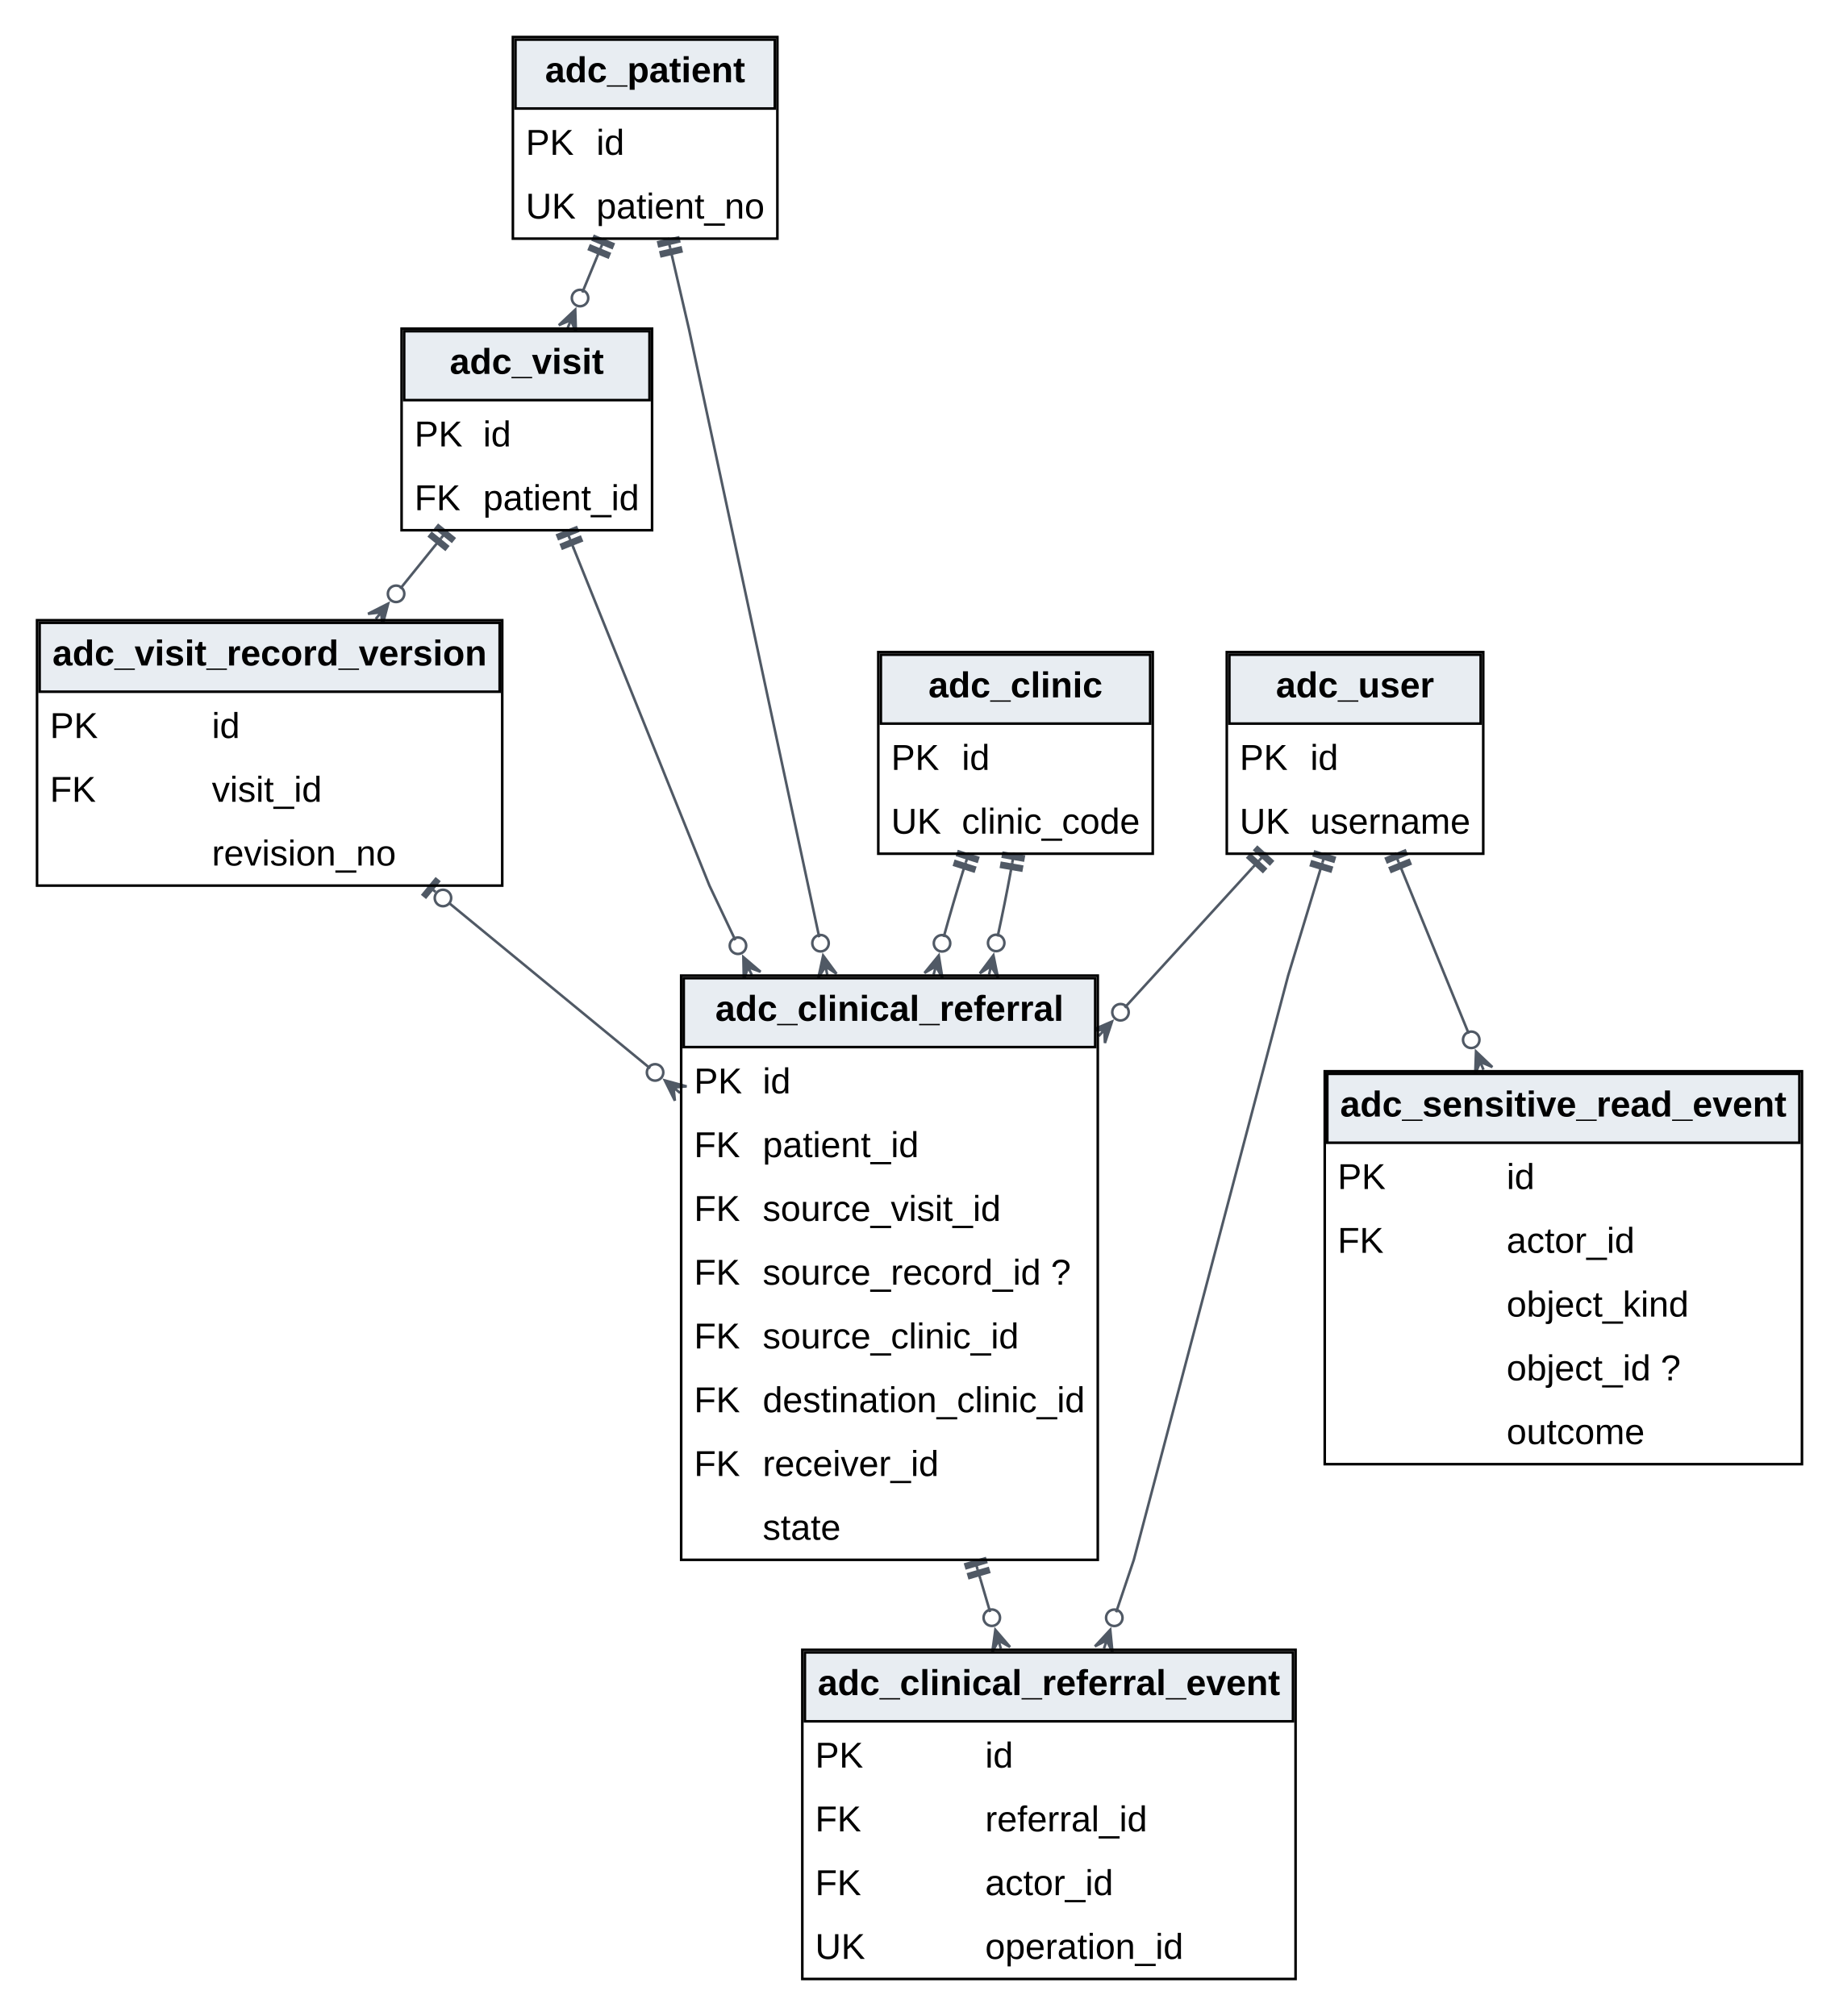
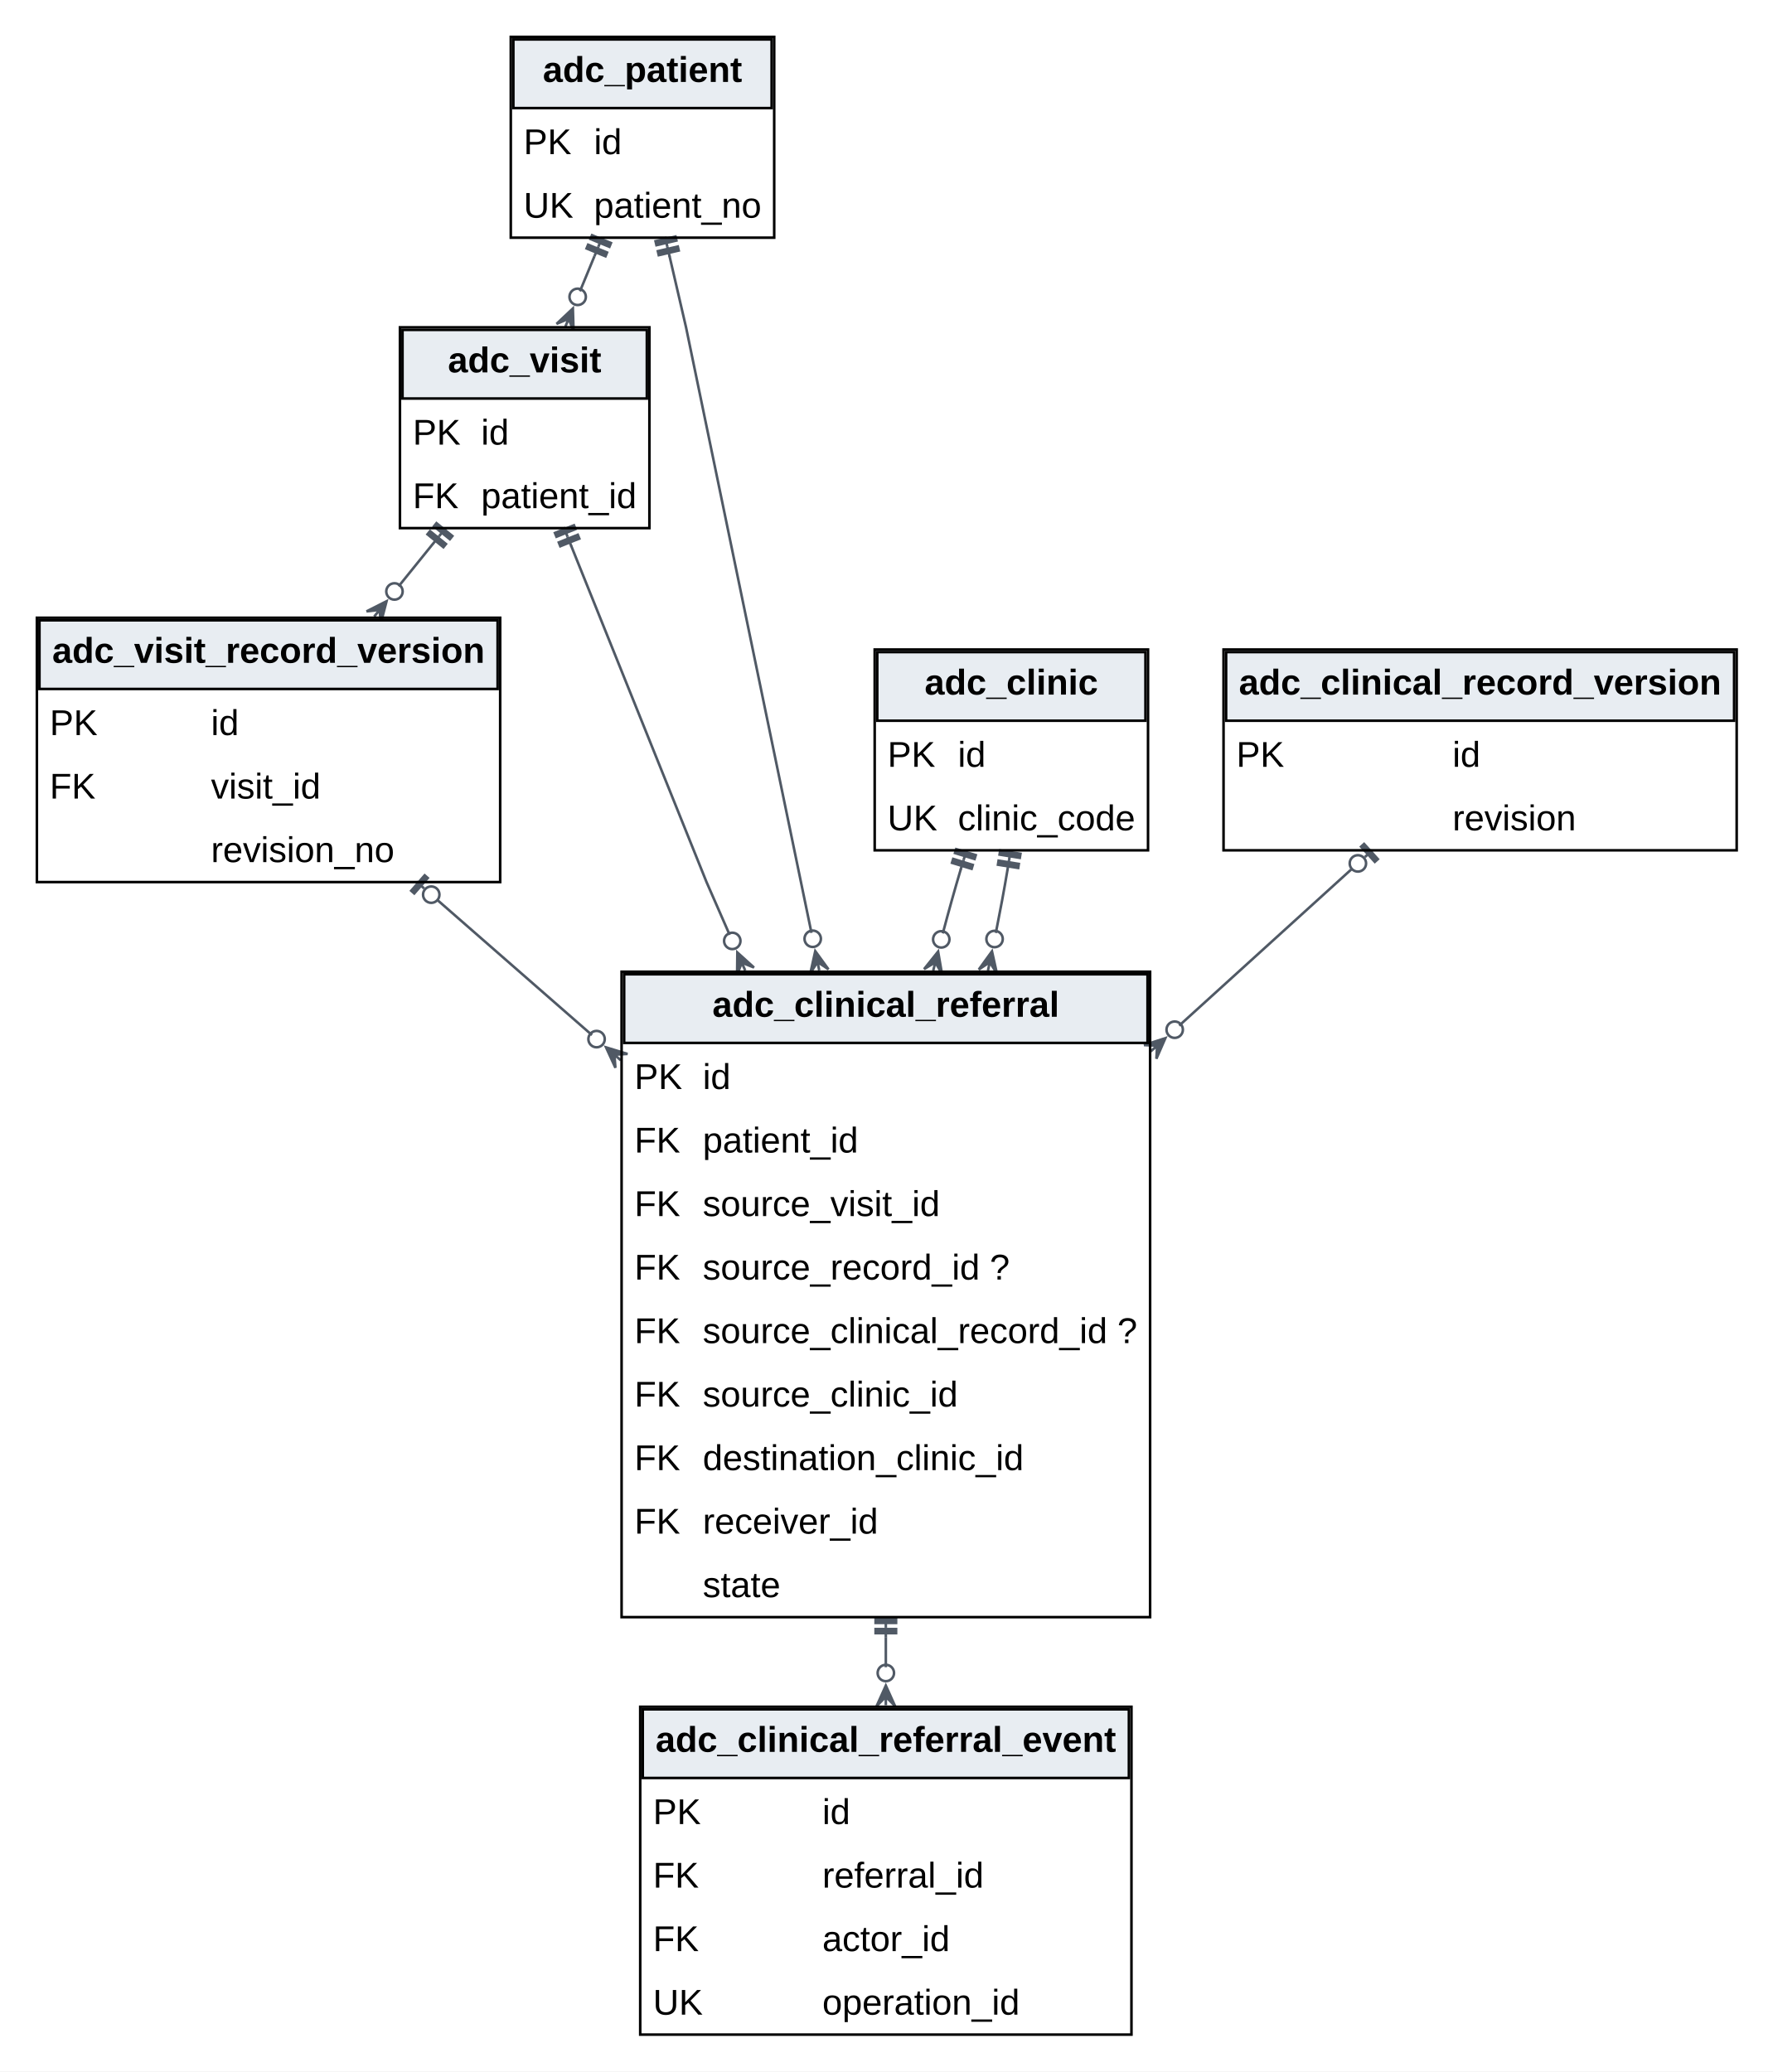
- <svg xmlns="http://www.w3.org/2000/svg" xmlns:xlink="http://www.w3.org/1999/xlink" role="img" aria-labelledby="er_clinical_referral-title er_clinical_referral-desc" width="715pt" height="784pt" viewBox="0.00 0.00 715.00 784.00">
-   <g id="graph0" class="graph" transform="scale(1 1) rotate(0) translate(14.4 769.6)">
-     <polygon fill="white" stroke="none" points="-14.4,14.4 -14.4,-769.6 700.61,-769.6 700.61,14.4 -14.4,14.4" />
+ <svg xmlns="http://www.w3.org/2000/svg" xmlns:xlink="http://www.w3.org/1999/xlink" role="img" aria-labelledby="er_clinical_referral-title er_clinical_referral-desc" width="692pt" height="809pt" viewBox="0.00 0.00 692.00 809.00">
+   <g id="graph0" class="graph" transform="scale(1 1) rotate(0) translate(14.4 794.4)">
+     <polygon fill="white" stroke="none" points="-14.4,14.4 -14.4,-794.4 678,-794.4 678,14.4 -14.4,14.4" />
    <g id="edge1" class="edge">
      <g id="a_edge1">
        <a xlink:title="adc_visit.patient_id references adc_patient.id; 0..*:1">
-           <path fill="none" stroke="#505965" d="M217.68,-669.59C215.81,-665.06 213.9,-660.44 212.01,-655.85" />
-           <polygon fill="#505965" stroke="#505965" points="224.12,-674.71 216.73,-677.76 216.12,-676.28 223.51,-673.23 224.12,-674.71" />
-           <polyline fill="none" stroke="#505965" points="220.73,-676.97 219.21,-673.28" />
-           <polygon fill="#505965" stroke="#505965" points="222.6,-671.01 215.2,-674.06 214.59,-672.59 221.99,-669.53 222.6,-671.01" />
-           <polyline fill="none" stroke="#505965" points="219.21,-673.28 217.68,-669.58" />
-           <polygon fill="#505965" stroke="#505965" points="209.25,-649.16 209.52,-640.39 207.59,-645.15 206.32,-642.07 206.32,-642.07 206.32,-642.07 207.59,-645.15 202.87,-643.14 209.25,-649.16" />
-           <ellipse fill="none" stroke="#505965" cx="211.12" cy="-653.7" rx="3.2" ry="3.2" />
+           <path fill="none" stroke="#505965" d="M217.68,-694.39C215.81,-689.86 213.9,-685.24 212.01,-680.65" />
+           <polygon fill="#505965" stroke="#505965" points="224.12,-699.51 216.73,-702.56 216.12,-701.08 223.51,-698.03 224.12,-699.51" />
+           <polyline fill="none" stroke="#505965" points="220.73,-701.77 219.21,-698.08" />
+           <polygon fill="#505965" stroke="#505965" points="222.6,-695.81 215.2,-698.86 214.59,-697.39 221.99,-694.33 222.6,-695.81" />
+           <polyline fill="none" stroke="#505965" points="219.21,-698.08 217.68,-694.38" />
+           <polygon fill="#505965" stroke="#505965" points="209.25,-673.96 209.52,-665.19 207.59,-669.95 206.32,-666.87 206.32,-666.87 206.32,-666.87 207.59,-669.95 202.87,-667.94 209.25,-673.96" />
+           <ellipse fill="none" stroke="#505965" cx="211.12" cy="-678.5" rx="3.2" ry="3.2" />
        </a>
      </g>
    </g>
    <g id="edge3" class="edge">
      <g id="a_edge3">
        <a xlink:title="adc_clinical_referral.patient_id references adc_patient.id; 0..*:1">
-           <path fill="none" stroke="#505965" d="M246.97,-669.65C250.44,-654.69 253.43,-641.8 253.43,-641.8 253.43,-641.8 281.63,-510.12 304.12,-405.12" />
-           <polygon fill="#505965" stroke="#505965" points="249.31,-677.24 241.52,-675.43 241.88,-673.87 249.67,-675.68 249.31,-677.24" />
-           <polyline fill="none" stroke="#505965" points="245.23,-677.11 246.14,-673.22" />
-           <polygon fill="#505965" stroke="#505965" points="250.22,-673.34 242.42,-671.53 242.78,-669.97 250.58,-671.78 250.22,-673.34" />
-           <polyline fill="none" stroke="#505965" points="246.14,-673.22 247.04,-669.32" />
-           <polygon fill="#505965" stroke="#505965" points="305.65,-397.99 310.85,-390.92 306.56,-393.76 307.25,-390.5 307.25,-390.5 307.25,-390.5 306.56,-393.76 303.8,-389.42 305.65,-397.99" />
-           <ellipse fill="none" stroke="#505965" cx="304.62" cy="-402.8" rx="3.2" ry="3.2" />
-         </a>
-       </g>
-     </g>
-     <g id="edge6" class="edge">
-       <g id="a_edge6">
-         <a xlink:title="adc_clinical_referral.source_clinic_id references adc_clinic.id; 0..*:1">
-           <path fill="none" stroke="#505965" d="M359.96,-430.59C357.49,-422.68 354.98,-414.11 352.52,-405.21" />
-           <polygon fill="#505965" stroke="#505965" points="365.91,-436.07 358.29,-438.51 357.81,-436.99 365.43,-434.55 365.91,-436.07" />
-           <polyline fill="none" stroke="#505965" points="362.35,-438.05 361.13,-434.24" />
-           <polygon fill="#505965" stroke="#505965" points="364.69,-432.26 357.07,-434.7 356.59,-433.18 364.21,-430.74 364.69,-432.26" />
-           <polyline fill="none" stroke="#505965" points="361.13,-434.24 359.91,-430.43" />
-           <polygon fill="#505965" stroke="#505965" points="350.59,-398.02 351.99,-389.36 349.46,-393.83 348.6,-390.61 348.6,-390.61 348.6,-390.61 349.46,-393.83 345.04,-391.23 350.59,-398.02" />
-           <ellipse fill="none" stroke="#505965" cx="351.86" cy="-402.77" rx="3.2" ry="3.2" />
+           <path fill="none" stroke="#505965" d="M246.97,-694.45C250.44,-679.49 253.43,-666.6 253.43,-666.6 253.43,-666.6 280.22,-537.25 302.4,-430.16" />
+           <polygon fill="#505965" stroke="#505965" points="249.31,-702.04 241.52,-700.23 241.88,-698.67 249.67,-700.48 249.31,-702.04" />
+           <polyline fill="none" stroke="#505965" points="245.23,-701.91 246.14,-698.02" />
+           <polygon fill="#505965" stroke="#505965" points="250.22,-698.14 242.42,-696.33 242.78,-694.77 250.58,-696.58 250.22,-698.14" />
+           <polyline fill="none" stroke="#505965" points="246.14,-698.02 247.04,-694.12" />
+           <polygon fill="#505965" stroke="#505965" points="303.88,-423.04 309.03,-415.94 304.76,-418.8 305.43,-415.53 305.43,-415.53 305.43,-415.53 304.76,-418.8 301.98,-414.48 303.88,-423.04" />
+           <ellipse fill="none" stroke="#505965" cx="302.88" cy="-427.86" rx="3.2" ry="3.2" />
        </a>
      </g>
    </g>
    <g id="edge7" class="edge">
      <g id="a_edge7">
-         <a xlink:title="adc_clinical_referral.destination_clinic_id references adc_clinic.id; 0..*:1">
-           <path fill="none" stroke="#505965" d="M378.49,-430.24C377.07,-422.48 375.38,-414.1 373.49,-405.39" />
-           <polygon fill="#505965" stroke="#505965" points="383.66,-436.58 375.78,-437.96 375.5,-436.38 383.38,-435 383.66,-436.58" />
-           <polyline fill="none" stroke="#505965" points="379.86,-438.05 379.17,-434.11" />
-           <polygon fill="#505965" stroke="#505965" points="382.97,-432.64 375.09,-434.02 374.81,-432.44 382.69,-431.06 382.97,-432.64" />
-           <polyline fill="none" stroke="#505965" points="379.17,-434.11 378.48,-430.17" />
-           <polygon fill="#505965" stroke="#505965" points="371.84,-398.1 373.59,-389.5 370.88,-393.87 370.15,-390.62 370.15,-390.62 370.15,-390.62 370.88,-393.87 366.56,-391.09 371.84,-398.1" />
-           <ellipse fill="none" stroke="#505965" cx="372.92" cy="-402.9" rx="3.2" ry="3.2" />
+         <a xlink:title="adc_clinical_referral.source_clinic_id references adc_clinic.id; 0..*:1">
+           <path fill="none" stroke="#505965" d="M360.71,-455.08C358.38,-447.27 356.01,-438.8 353.67,-429.96" />
+           <polygon fill="#505965" stroke="#505965" points="366.55,-460.53 358.9,-462.86 358.43,-461.33 366.08,-459 366.55,-460.53" />
+           <polyline fill="none" stroke="#505965" points="362.96,-462.46 361.79,-458.64" />
+           <polygon fill="#505965" stroke="#505965" points="365.38,-456.7 357.73,-459.04 357.26,-457.51 364.92,-455.17 365.38,-456.7" />
+           <polyline fill="none" stroke="#505965" points="361.79,-458.64 360.62,-454.81" />
+           <polygon fill="#505965" stroke="#505965" points="351.84,-422.87 353.33,-414.22 350.76,-418.67 349.93,-415.45 349.93,-415.45 349.93,-415.45 350.76,-418.67 346.36,-416.02 351.84,-422.87" />
+           <ellipse fill="none" stroke="#505965" cx="353.07" cy="-427.63" rx="3.2" ry="3.2" />
        </a>
      </g>
    </g>
    <g id="edge8" class="edge">
      <g id="a_edge8">
-         <a xlink:title="adc_clinical_referral.receiver_id references adc_user.id; 0..*:1">
-           <path fill="none" stroke="#505965" d="M472.58,-432.16C457.8,-415.98 440.37,-396.89 422.89,-377.74" />
-           <polygon fill="#505965" stroke="#505965" points="480.38,-434.77 474.47,-440.16 473.39,-438.98 479.3,-433.58 480.38,-434.77" />
-           <polyline fill="none" stroke="#505965" points="477.96,-438.05 475.27,-435.1" />
-           <polygon fill="#505965" stroke="#505965" points="477.68,-431.81 471.77,-437.21 470.69,-436.03 476.6,-430.63 477.68,-431.81" />
-           <polyline fill="none" stroke="#505965" points="475.27,-435.1 472.57,-432.15" />
-           <polygon fill="#505965" stroke="#505965" points="417.94,-372.32 415.2,-363.99 415.01,-369.12 412.77,-366.66 412.77,-366.66 412.77,-366.66 415.01,-369.12 409.88,-368.84 417.94,-372.32" />
-           <ellipse fill="none" stroke="#505965" cx="421.25" cy="-375.95" rx="3.2" ry="3.2" />
-         </a>
-       </g>
-     </g>
-     <g id="edge10" class="edge">
-       <g id="a_edge10">
-         <a xlink:title="adc_clinical_referral_event.actor_id references adc_user.id; 0..*:1">
-           <path fill="none" stroke="#505965" d="M498.66,-430.45C492.43,-409.93 486.43,-390.2 486.43,-390.2 486.43,-390.2 426.43,-163 426.43,-163 426.43,-163 423.59,-154.54 419.56,-142.6" />
-           <polygon fill="#505965" stroke="#505965" points="504.55,-436.08 496.89,-438.4 496.43,-436.87 504.08,-434.55 504.55,-436.08" />
-           <polyline fill="none" stroke="#505965" points="500.95,-438.01 499.79,-434.18" />
-           <polygon fill="#505965" stroke="#505965" points="503.39,-432.25 495.73,-434.58 495.27,-433.04 502.92,-430.72 503.39,-432.25" />
-           <polyline fill="none" stroke="#505965" points="499.79,-434.18 498.63,-430.35" />
-           <polygon fill="#505965" stroke="#505965" points="417.27,-135.8 418.13,-127.06 415.89,-131.69 414.83,-128.53 414.83,-128.53 414.83,-128.53 415.89,-131.69 411.31,-129.36 417.27,-135.8" />
-           <ellipse fill="none" stroke="#505965" cx="418.84" cy="-140.46" rx="3.2" ry="3.2" />
-         </a>
-       </g>
-     </g>
-     <g id="edge11" class="edge">
-       <g id="a_edge11">
-         <a xlink:title="adc_sensitive_read_event.actor_id references adc_user.id; 0..*:1">
-           <path fill="none" stroke="#505965" d="M530.83,-430.79C538.5,-412.02 547.7,-389.52 556.65,-367.61" />
-           <polygon fill="#505965" stroke="#505965" points="531.87,-438.83 524.46,-435.8 525.07,-434.32 532.47,-437.35 531.87,-438.83" />
-           <polyline fill="none" stroke="#505965" points="527.86,-438.05 529.37,-434.35" />
-           <polygon fill="#505965" stroke="#505965" points="533.38,-435.12 525.97,-432.1 526.58,-430.62 533.98,-433.64 533.38,-435.12" />
-           <polyline fill="none" stroke="#505965" points="529.37,-434.35 530.89,-430.65" />
-           <polygon fill="#505965" stroke="#505965" points="559.48,-360.68 565.84,-354.64 561.12,-356.67 562.38,-353.59 562.38,-353.59 562.38,-353.59 561.12,-356.67 559.17,-351.91 559.48,-360.68" />
-           <ellipse fill="none" stroke="#505965" cx="557.62" cy="-365.23" rx="3.2" ry="3.2" />
+         <a xlink:title="adc_clinical_referral.destination_clinic_id references adc_clinic.id; 0..*:1">
+           <path fill="none" stroke="#505965" d="M378.92,-454.74C377.64,-447.07 376.1,-438.79 374.37,-430.14" />
+           <polygon fill="#505965" stroke="#505965" points="383.99,-461.04 376.09,-462.31 375.83,-460.73 383.73,-459.46 383.99,-461.04" />
+           <polyline fill="none" stroke="#505965" points="380.16,-462.46 379.53,-458.51" />
+           <polygon fill="#505965" stroke="#505965" points="383.35,-457.09 375.45,-458.36 375.2,-456.78 383.1,-455.51 383.35,-457.09" />
+           <polyline fill="none" stroke="#505965" points="379.53,-458.51 378.89,-454.56" />
+           <polygon fill="#505965" stroke="#505965" points="372.87,-422.96 374.77,-414.39 371.99,-418.71 371.31,-415.45 371.31,-415.45 371.31,-415.45 371.99,-418.71 367.72,-415.86 372.87,-422.96" />
+           <ellipse fill="none" stroke="#505965" cx="373.88" cy="-427.77" rx="3.2" ry="3.2" />
        </a>
      </g>
    </g>
    <g id="edge2" class="edge">
      <g id="a_edge2">
        <a xlink:title="adc_visit_record_version.visit_id references adc_visit.id; 0..*:1">
-           <path fill="none" stroke="#505965" d="M154.7,-557.37C150.31,-551.93 145.77,-546.3 141.21,-540.66" />
-           <polygon fill="#505965" stroke="#505965" points="162.22,-560.31 156,-565.34 155,-564.09 161.22,-559.07 162.22,-560.31" />
-           <polyline fill="none" stroke="#505965" points="159.61,-563.45 157.1,-560.33" />
-           <polygon fill="#505965" stroke="#505965" points="159.71,-557.2 153.49,-562.23 152.48,-560.98 158.7,-555.95 159.71,-557.2" />
-           <polyline fill="none" stroke="#505965" points="157.1,-560.33 154.59,-557.22" />
-           <polygon fill="#505965" stroke="#505965" points="136.51,-534.85 134.29,-526.36 133.79,-531.48 131.7,-528.88 131.7,-528.88 131.7,-528.88 133.79,-531.48 128.69,-530.89 136.51,-534.85" />
-           <ellipse fill="none" stroke="#505965" cx="139.6" cy="-538.67" rx="3.2" ry="3.2" />
+           <path fill="none" stroke="#505965" d="M154.7,-582.17C150.31,-576.73 145.77,-571.1 141.21,-565.46" />
+           <polygon fill="#505965" stroke="#505965" points="162.22,-585.11 156,-590.14 155,-588.89 161.22,-583.87 162.22,-585.11" />
+           <polyline fill="none" stroke="#505965" points="159.61,-588.25 157.1,-585.13" />
+           <polygon fill="#505965" stroke="#505965" points="159.71,-582 153.49,-587.03 152.48,-585.78 158.7,-580.75 159.71,-582" />
+           <polyline fill="none" stroke="#505965" points="157.1,-585.13 154.59,-582.02" />
+           <polygon fill="#505965" stroke="#505965" points="136.51,-559.65 134.29,-551.16 133.79,-556.28 131.7,-553.68 131.7,-553.68 131.7,-553.68 133.79,-556.28 128.69,-555.69 136.51,-559.65" />
+           <ellipse fill="none" stroke="#505965" cx="139.6" cy="-563.47" rx="3.2" ry="3.2" />
        </a>
      </g>
    </g>
    <g id="edge4" class="edge">
      <g id="a_edge4">
        <a xlink:title="adc_clinical_referral.source_visit_id references adc_visit.id; 0..*:1">
-           <path fill="none" stroke="#505965" d="M208.56,-556.57C229.59,-504.31 261.43,-425.2 261.43,-425.2 261.43,-425.2 265.42,-416.79 271.5,-403.97" />
-           <polygon fill="#505965" stroke="#505965" points="209.67,-564.51 202.25,-561.52 202.85,-560.04 210.27,-563.02 209.67,-564.51" />
-           <polyline fill="none" stroke="#505965" points="205.67,-563.76 207.16,-560.05" />
-           <polygon fill="#505965" stroke="#505965" points="211.17,-560.8 203.75,-557.81 204.34,-556.33 211.77,-559.31 211.17,-560.8" />
-           <polyline fill="none" stroke="#505965" points="207.16,-560.05 208.65,-556.34" />
-           <polygon fill="#505965" stroke="#505965" points="274.63,-397.38 281.31,-391.69 276.49,-393.46 277.91,-390.45 277.91,-390.45 277.91,-390.45 276.49,-393.46 274.8,-388.61 274.63,-397.38" />
-           <ellipse fill="none" stroke="#505965" cx="272.52" cy="-401.82" rx="3.2" ry="3.2" />
+           <path fill="none" stroke="#505965" d="M208.56,-581.37C229.59,-529.11 261.43,-450 261.43,-450 261.43,-450 264.97,-441.92 270.45,-429.4" />
+           <polygon fill="#505965" stroke="#505965" points="209.67,-589.31 202.25,-586.32 202.85,-584.84 210.27,-587.82 209.67,-589.31" />
+           <polyline fill="none" stroke="#505965" points="205.67,-588.56 207.16,-584.85" />
+           <polygon fill="#505965" stroke="#505965" points="211.17,-585.6 203.75,-582.61 204.34,-581.13 211.77,-584.11 211.17,-585.6" />
+           <polyline fill="none" stroke="#505965" points="207.16,-584.85 208.65,-581.14" />
+           <polygon fill="#505965" stroke="#505965" points="273.46,-422.52 279.96,-416.64 275.19,-418.55 276.53,-415.5 276.53,-415.5 276.53,-415.5 275.19,-418.55 273.36,-413.75 273.46,-422.52" />
+           <ellipse fill="none" stroke="#505965" cx="271.48" cy="-427.03" rx="3.2" ry="3.2" />
        </a>
      </g>
    </g>
    <g id="edge5" class="edge">
      <g id="a_edge5">
        <a xlink:title="adc_clinical_referral.source_record_id references adc_visit_record_version.id; 0..*:0..1">
-           <path fill="none" stroke="#505965" d="M160.47,-418.2C184.8,-398.19 212.49,-375.42 238.39,-354.12" />
-           <polygon fill="#505965" stroke="#505965" points="155.03,-427.85 149.95,-421.68 151.19,-420.66 156.27,-426.84 155.03,-427.85" />
-           <polyline fill="none" stroke="#505965" points="151.87,-425.27 154.96,-422.73" />
-           <ellipse fill="none" stroke="#505965" cx="157.82" cy="-420.38" rx="3.2" ry="3.2" />
-           <polygon fill="#505965" stroke="#505965" points="244.1,-349.42 252.56,-347.12 247.45,-346.67 250.02,-344.56 250.02,-344.56 250.02,-344.56 247.45,-346.67 247.99,-341.56 244.1,-349.42" />
-           <ellipse fill="none" stroke="#505965" cx="240.3" cy="-352.55" rx="3.2" ry="3.2" />
+           <path fill="none" stroke="#505965" d="M156.52,-442.85C175.18,-426.54 196.06,-408.3 216.71,-390.26" />
+           <polygon fill="#505965" stroke="#505965" points="151.39,-452.64 146.13,-446.62 147.33,-445.56 152.6,-451.59 151.39,-452.64" />
+           <polyline fill="none" stroke="#505965" points="148.16,-450.16 151.17,-447.52" />
+           <ellipse fill="none" stroke="#505965" cx="153.96" cy="-445.09" rx="3.2" ry="3.2" />
+           <polygon fill="#505965" stroke="#505965" points="222.2,-385.46 230.59,-382.9 225.46,-382.6 227.97,-380.41 227.97,-380.41 227.97,-380.41 225.46,-382.6 225.86,-377.48 222.2,-385.46" />
+           <ellipse fill="none" stroke="#505965" cx="218.5" cy="-388.69" rx="3.2" ry="3.2" />
+         </a>
+       </g>
+     </g>
+     <g id="edge6" class="edge">
+       <g id="a_edge6">
+         <a xlink:title="adc_clinical_referral.source_clinical_record_id references adc_clinical_record_version.id; 0..*:0..1">
+           <path fill="none" stroke="#505965" d="M513.15,-454.95C493.28,-436.92 469.58,-415.4 445.96,-393.96" />
+           <polygon fill="#505965" stroke="#505965" points="523.52,-458.96 518.14,-464.89 516.96,-463.81 522.33,-457.89 523.52,-458.96" />
+           <polyline fill="none" stroke="#505965" points="521.42,-462.46 518.46,-459.77" />
+           <ellipse fill="none" stroke="#505965" cx="515.72" cy="-457.29" rx="3.2" ry="3.2" />
+           <polygon fill="#505965" stroke="#505965" points="440.56,-389.06 437.05,-381.02 437.35,-386.14 434.88,-383.91 434.88,-383.91 434.88,-383.91 437.35,-386.14 432.21,-386.35 440.56,-389.06" />
+           <ellipse fill="none" stroke="#505965" cx="444.2" cy="-392.36" rx="3.2" ry="3.2" />
        </a>
      </g>
    </g>
    <g id="edge9" class="edge">
      <g id="a_edge9">
        <a xlink:title="adc_clinical_referral_event.referral_id references adc_clinical_referral.id; 0..*:1">
-           <path fill="none" stroke="#505965" d="M366.78,-155.54C368.05,-151.23 369.31,-146.94 370.55,-142.72" />
-           <polygon fill="#505965" stroke="#505965" points="368.58,-163.57 360.91,-161.31 361.36,-159.78 369.04,-162.04 368.58,-163.57" />
-           <polyline fill="none" stroke="#505965" points="364.52,-163.21 365.65,-159.37" />
-           <polygon fill="#505965" stroke="#505965" points="369.71,-159.73 362.04,-157.48 362.49,-155.94 370.17,-158.2 369.71,-159.73" />
-           <polyline fill="none" stroke="#505965" points="365.65,-159.37 366.78,-155.54" />
-           <polygon fill="#505965" stroke="#505965" points="372.6,-135.77 378.31,-129.12 373.82,-131.62 374.76,-128.42 374.76,-128.42 374.76,-128.42 373.82,-131.62 371.4,-127.08 372.6,-135.77" />
-           <ellipse fill="none" stroke="#505965" cx="371.21" cy="-140.49" rx="3.2" ry="3.2" />
+           <path fill="none" stroke="#505965" d="M331.43,-155.2C331.43,-151.24 331.43,-147.32 331.43,-143.45" />
+           <polygon fill="#505965" stroke="#505965" points="335.43,-162.34 327.43,-162.34 327.43,-160.74 335.43,-160.74 335.43,-162.34" />
+           <polyline fill="none" stroke="#505965" points="331.43,-163.14 331.43,-159.14" />
+           <polygon fill="#505965" stroke="#505965" points="335.43,-158.34 327.43,-158.34 327.43,-156.74 335.43,-156.74 335.43,-158.34" />
+           <polyline fill="none" stroke="#505965" points="331.43,-159.14 331.43,-155.14" />
+           <polygon fill="#505965" stroke="#505965" points="331.43,-136.27 335.03,-128.27 331.43,-131.94 331.43,-128.61 331.43,-128.61 331.43,-128.61 331.43,-131.94 327.83,-128.27 331.43,-136.27" />
+           <ellipse fill="none" stroke="#505965" cx="331.43" cy="-141.19" rx="3.2" ry="3.2" />
        </a>
      </g>
    </g>
    <g id="node1" class="node">
-       <polygon fill="#e8edf2" stroke="none" points="186.01,-727.4 186.01,-754.2 286.85,-754.2 286.85,-727.4 186.01,-727.4" />
-       <polygon fill="none" stroke="black" points="186.01,-727.4 186.01,-754.2 286.85,-754.2 286.85,-727.4 186.01,-727.4" />
-       <text xml:space="preserve" text-anchor="start" x="197.53" y="-737.6" font-family="Arial" font-weight="bold" font-size="14.00">adc_patient</text>
-       <text xml:space="preserve" text-anchor="start" x="190.01" y="-709.4" font-family="Arial" font-size="14.00">PK</text>
-       <text xml:space="preserve" text-anchor="start" x="217.46" y="-709.4" font-family="Arial" font-size="14.00">id</text>
-       <text xml:space="preserve" text-anchor="start" x="190.01" y="-684.6" font-family="Arial" font-size="14.00">UK</text>
-       <text xml:space="preserve" text-anchor="start" x="217.46" y="-684.6" font-family="Arial" font-size="14.00">patient_no</text>
-       <polygon fill="none" stroke="black" points="185.01,-676.8 185.01,-755.2 287.85,-755.2 287.85,-676.8 185.01,-676.8" />
+       <polygon fill="#e8edf2" stroke="none" points="186.01,-752.2 186.01,-779 286.85,-779 286.85,-752.2 186.01,-752.2" />
+       <polygon fill="none" stroke="black" points="186.01,-752.2 186.01,-779 286.85,-779 286.85,-752.2 186.01,-752.2" />
+       <text xml:space="preserve" text-anchor="start" x="197.53" y="-762.4" font-family="Arial" font-weight="bold" font-size="14.00">adc_patient</text>
+       <text xml:space="preserve" text-anchor="start" x="190.01" y="-734.2" font-family="Arial" font-size="14.00">PK</text>
+       <text xml:space="preserve" text-anchor="start" x="217.46" y="-734.2" font-family="Arial" font-size="14.00">id</text>
+       <text xml:space="preserve" text-anchor="start" x="190.01" y="-709.4" font-family="Arial" font-size="14.00">UK</text>
+       <text xml:space="preserve" text-anchor="start" x="217.46" y="-709.4" font-family="Arial" font-size="14.00">patient_no</text>
+       <polygon fill="none" stroke="black" points="185.01,-701.6 185.01,-780 287.85,-780 287.85,-701.6 185.01,-701.6" />
    </g>
    <g id="node2" class="node">
-       <polygon fill="#e8edf2" stroke="none" points="328.08,-488.2 328.08,-515 432.79,-515 432.79,-488.2 328.08,-488.2" />
-       <polygon fill="none" stroke="black" points="328.08,-488.2 328.08,-515 432.79,-515 432.79,-488.2 328.08,-488.2" />
-       <text xml:space="preserve" text-anchor="start" x="346.58" y="-498.4" font-family="Arial" font-weight="bold" font-size="14.00">adc_clinic</text>
-       <text xml:space="preserve" text-anchor="start" x="332.08" y="-470.2" font-family="Arial" font-size="14.00">PK</text>
-       <text xml:space="preserve" text-anchor="start" x="359.53" y="-470.2" font-family="Arial" font-size="14.00">id</text>
-       <text xml:space="preserve" text-anchor="start" x="332.08" y="-445.4" font-family="Arial" font-size="14.00">UK</text>
-       <text xml:space="preserve" text-anchor="start" x="359.53" y="-445.4" font-family="Arial" font-size="14.00">clinic_code</text>
-       <polygon fill="none" stroke="black" points="327.08,-437.6 327.08,-516 433.79,-516 433.79,-437.6 327.08,-437.6" />
+       <polygon fill="#e8edf2" stroke="none" points="328.08,-513 328.08,-539.8 432.79,-539.8 432.79,-513 328.08,-513" />
+       <polygon fill="none" stroke="black" points="328.08,-513 328.08,-539.8 432.79,-539.8 432.79,-513 328.08,-513" />
+       <text xml:space="preserve" text-anchor="start" x="346.58" y="-523.2" font-family="Arial" font-weight="bold" font-size="14.00">adc_clinic</text>
+       <text xml:space="preserve" text-anchor="start" x="332.08" y="-495" font-family="Arial" font-size="14.00">PK</text>
+       <text xml:space="preserve" text-anchor="start" x="359.53" y="-495" font-family="Arial" font-size="14.00">id</text>
+       <text xml:space="preserve" text-anchor="start" x="332.08" y="-470.2" font-family="Arial" font-size="14.00">UK</text>
+       <text xml:space="preserve" text-anchor="start" x="359.53" y="-470.2" font-family="Arial" font-size="14.00">clinic_code</text>
+       <polygon fill="none" stroke="black" points="327.08,-462.4 327.08,-540.8 433.79,-540.8 433.79,-462.4 327.08,-462.4" />
    </g>
    <g id="node3" class="node">
-       <polygon fill="#e8edf2" stroke="none" points="463.58,-488.2 463.58,-515 561.29,-515 561.29,-488.2 463.58,-488.2" />
-       <polygon fill="none" stroke="black" points="463.58,-488.2 463.58,-515 561.29,-515 561.29,-488.2 463.58,-488.2" />
-       <text xml:space="preserve" text-anchor="start" x="481.69" y="-498.4" font-family="Arial" font-weight="bold" font-size="14.00">adc_user</text>
-       <text xml:space="preserve" text-anchor="start" x="467.58" y="-470.2" font-family="Arial" font-size="14.00">PK</text>
-       <text xml:space="preserve" text-anchor="start" x="495.03" y="-470.2" font-family="Arial" font-size="14.00">id</text>
-       <text xml:space="preserve" text-anchor="start" x="467.58" y="-445.4" font-family="Arial" font-size="14.00">UK</text>
-       <text xml:space="preserve" text-anchor="start" x="495.03" y="-445.4" font-family="Arial" font-size="14.00">username</text>
-       <polygon fill="none" stroke="black" points="462.58,-437.6 462.58,-516 562.29,-516 562.29,-437.6 462.58,-437.6" />
+       <polygon fill="#e8edf2" stroke="none" points="142.74,-638.8 142.74,-665.6 238.13,-665.6 238.13,-638.8 142.74,-638.8" />
+       <polygon fill="none" stroke="black" points="142.74,-638.8 142.74,-665.6 238.13,-665.6 238.13,-638.8 142.74,-638.8" />
+       <text xml:space="preserve" text-anchor="start" x="160.47" y="-649" font-family="Arial" font-weight="bold" font-size="14.00">adc_visit</text>
+       <text xml:space="preserve" text-anchor="start" x="146.74" y="-620.8" font-family="Arial" font-size="14.00">PK</text>
+       <text xml:space="preserve" text-anchor="start" x="173.41" y="-620.8" font-family="Arial" font-size="14.00">id</text>
+       <text xml:space="preserve" text-anchor="start" x="146.74" y="-596" font-family="Arial" font-size="14.00">FK</text>
+       <text xml:space="preserve" text-anchor="start" x="173.41" y="-596" font-family="Arial" font-size="14.00">patient_id</text>
+       <polygon fill="none" stroke="black" points="141.74,-588.2 141.74,-666.6 239.13,-666.6 239.13,-588.2 141.74,-588.2" />
    </g>
    <g id="node4" class="node">
-       <polygon fill="#e8edf2" stroke="none" points="142.74,-614 142.74,-640.8 238.13,-640.8 238.13,-614 142.74,-614" />
-       <polygon fill="none" stroke="black" points="142.74,-614 142.74,-640.8 238.13,-640.8 238.13,-614 142.74,-614" />
-       <text xml:space="preserve" text-anchor="start" x="160.47" y="-624.2" font-family="Arial" font-weight="bold" font-size="14.00">adc_visit</text>
-       <text xml:space="preserve" text-anchor="start" x="146.74" y="-596" font-family="Arial" font-size="14.00">PK</text>
-       <text xml:space="preserve" text-anchor="start" x="173.41" y="-596" font-family="Arial" font-size="14.00">id</text>
-       <text xml:space="preserve" text-anchor="start" x="146.74" y="-571.2" font-family="Arial" font-size="14.00">FK</text>
-       <text xml:space="preserve" text-anchor="start" x="173.41" y="-571.2" font-family="Arial" font-size="14.00">patient_id</text>
-       <polygon fill="none" stroke="black" points="141.74,-563.4 141.74,-641.8 239.13,-641.8 239.13,-563.4 141.74,-563.4" />
+       <polygon fill="#e8edf2" stroke="none" points="1,-525.4 1,-552.2 179.87,-552.2 179.87,-525.4 1,-525.4" />
+       <polygon fill="none" stroke="black" points="1,-525.4 1,-552.2 179.87,-552.2 179.87,-525.4 1,-525.4" />
+       <text xml:space="preserve" text-anchor="start" x="6" y="-535.6" font-family="Arial" font-weight="bold" font-size="14.00">adc_visit_record_version</text>
+       <text xml:space="preserve" text-anchor="start" x="5" y="-507.4" font-family="Arial" font-size="14.00">PK</text>
+       <text xml:space="preserve" text-anchor="start" x="67.97" y="-507.4" font-family="Arial" font-size="14.00">id</text>
+       <text xml:space="preserve" text-anchor="start" x="5" y="-482.6" font-family="Arial" font-size="14.00">FK</text>
+       <text xml:space="preserve" text-anchor="start" x="67.97" y="-482.6" font-family="Arial" font-size="14.00">visit_id</text>
+       <text xml:space="preserve" text-anchor="start" x="67.97" y="-457.8" font-family="Arial" font-size="14.00">revision_no</text>
+       <polygon fill="none" stroke="black" points="0,-450 0,-553.2 180.87,-553.2 180.87,-450 0,-450" />
    </g>
    <g id="node5" class="node">
-       <polygon fill="#e8edf2" stroke="none" points="1,-500.6 1,-527.4 179.87,-527.4 179.87,-500.6 1,-500.6" />
-       <polygon fill="none" stroke="black" points="1,-500.6 1,-527.4 179.87,-527.4 179.87,-500.6 1,-500.6" />
-       <text xml:space="preserve" text-anchor="start" x="6" y="-510.8" font-family="Arial" font-weight="bold" font-size="14.00">adc_visit_record_version</text>
-       <text xml:space="preserve" text-anchor="start" x="5" y="-482.6" font-family="Arial" font-size="14.00">PK</text>
-       <text xml:space="preserve" text-anchor="start" x="67.97" y="-482.6" font-family="Arial" font-size="14.00">id</text>
-       <text xml:space="preserve" text-anchor="start" x="5" y="-457.8" font-family="Arial" font-size="14.00">FK</text>
-       <text xml:space="preserve" text-anchor="start" x="67.97" y="-457.8" font-family="Arial" font-size="14.00">visit_id</text>
-       <text xml:space="preserve" text-anchor="start" x="67.97" y="-433" font-family="Arial" font-size="14.00">revision_no</text>
-       <polygon fill="none" stroke="black" points="0,-425.2 0,-528.4 180.87,-528.4 180.87,-425.2 0,-425.2" />
+       <polygon fill="#e8edf2" stroke="none" points="464.27,-513 464.27,-539.8 662.6,-539.8 662.6,-513 464.27,-513" />
+       <polygon fill="none" stroke="black" points="464.27,-513 464.27,-539.8 662.6,-539.8 662.6,-513 464.27,-513" />
+       <text xml:space="preserve" text-anchor="start" x="469.27" y="-523.2" font-family="Arial" font-weight="bold" font-size="14.00">adc_clinical_record_version</text>
+       <text xml:space="preserve" text-anchor="start" x="468.27" y="-495" font-family="Arial" font-size="14.00">PK</text>
+       <text xml:space="preserve" text-anchor="start" x="552.65" y="-495" font-family="Arial" font-size="14.00">id</text>
+       <text xml:space="preserve" text-anchor="start" x="552.65" y="-470.2" font-family="Arial" font-size="14.00">revision</text>
+       <polygon fill="none" stroke="black" points="463.27,-462.4 463.27,-540.8 663.6,-540.8 663.6,-462.4 463.27,-462.4" />
    </g>
    <g id="node6" class="node">
-       <polygon fill="#e8edf2" stroke="none" points="251.44,-362.4 251.44,-389.2 411.42,-389.2 411.42,-362.4 251.44,-362.4" />
-       <polygon fill="none" stroke="black" points="251.44,-362.4 251.44,-389.2 411.42,-389.2 411.42,-362.4 251.44,-362.4" />
-       <text xml:space="preserve" text-anchor="start" x="263.72" y="-372.6" font-family="Arial" font-weight="bold" font-size="14.00">adc_clinical_referral</text>
-       <text xml:space="preserve" text-anchor="start" x="255.44" y="-344.4" font-family="Arial" font-size="14.00">PK</text>
-       <text xml:space="preserve" text-anchor="start" x="282.12" y="-344.4" font-family="Arial" font-size="14.00">id</text>
-       <text xml:space="preserve" text-anchor="start" x="255.44" y="-319.6" font-family="Arial" font-size="14.00">FK</text>
-       <text xml:space="preserve" text-anchor="start" x="282.12" y="-319.6" font-family="Arial" font-size="14.00">patient_id</text>
-       <text xml:space="preserve" text-anchor="start" x="255.44" y="-294.8" font-family="Arial" font-size="14.00">FK</text>
-       <text xml:space="preserve" text-anchor="start" x="282.12" y="-294.8" font-family="Arial" font-size="14.00">source_visit_id</text>
-       <text xml:space="preserve" text-anchor="start" x="255.44" y="-270" font-family="Arial" font-size="14.00">FK</text>
-       <text xml:space="preserve" text-anchor="start" x="282.12" y="-270" font-family="Arial" font-size="14.00">source_record_id ?</text>
-       <text xml:space="preserve" text-anchor="start" x="255.44" y="-245.2" font-family="Arial" font-size="14.00">FK</text>
-       <text xml:space="preserve" text-anchor="start" x="282.12" y="-245.2" font-family="Arial" font-size="14.00">source_clinic_id</text>
-       <text xml:space="preserve" text-anchor="start" x="255.44" y="-220.4" font-family="Arial" font-size="14.00">FK</text>
-       <text xml:space="preserve" text-anchor="start" x="282.12" y="-220.4" font-family="Arial" font-size="14.00">destination_clinic_id</text>
-       <text xml:space="preserve" text-anchor="start" x="255.44" y="-195.6" font-family="Arial" font-size="14.00">FK</text>
-       <text xml:space="preserve" text-anchor="start" x="282.12" y="-195.6" font-family="Arial" font-size="14.00">receiver_id</text>
-       <text xml:space="preserve" text-anchor="start" x="282.12" y="-170.8" font-family="Arial" font-size="14.00">state</text>
-       <polygon fill="none" stroke="black" points="250.44,-163 250.44,-390.2 412.42,-390.2 412.42,-163 250.44,-163" />
+       <polygon fill="#e8edf2" stroke="none" points="229.27,-387.2 229.27,-414 433.6,-414 433.6,-387.2 229.27,-387.2" />
+       <polygon fill="none" stroke="black" points="229.27,-387.2 229.27,-414 433.6,-414 433.6,-387.2 229.27,-387.2" />
+       <text xml:space="preserve" text-anchor="start" x="263.72" y="-397.4" font-family="Arial" font-weight="bold" font-size="14.00">adc_clinical_referral</text>
+       <text xml:space="preserve" text-anchor="start" x="233.27" y="-369.2" font-family="Arial" font-size="14.00">PK</text>
+       <text xml:space="preserve" text-anchor="start" x="259.95" y="-369.2" font-family="Arial" font-size="14.00">id</text>
+       <text xml:space="preserve" text-anchor="start" x="233.27" y="-344.4" font-family="Arial" font-size="14.00">FK</text>
+       <text xml:space="preserve" text-anchor="start" x="259.95" y="-344.4" font-family="Arial" font-size="14.00">patient_id</text>
+       <text xml:space="preserve" text-anchor="start" x="233.27" y="-319.6" font-family="Arial" font-size="14.00">FK</text>
+       <text xml:space="preserve" text-anchor="start" x="259.95" y="-319.6" font-family="Arial" font-size="14.00">source_visit_id</text>
+       <text xml:space="preserve" text-anchor="start" x="233.27" y="-294.8" font-family="Arial" font-size="14.00">FK</text>
+       <text xml:space="preserve" text-anchor="start" x="259.95" y="-294.8" font-family="Arial" font-size="14.00">source_record_id ?</text>
+       <text xml:space="preserve" text-anchor="start" x="233.27" y="-270" font-family="Arial" font-size="14.00">FK</text>
+       <text xml:space="preserve" text-anchor="start" x="259.95" y="-270" font-family="Arial" font-size="14.00">source_clinical_record_id ?</text>
+       <text xml:space="preserve" text-anchor="start" x="233.27" y="-245.2" font-family="Arial" font-size="14.00">FK</text>
+       <text xml:space="preserve" text-anchor="start" x="259.95" y="-245.2" font-family="Arial" font-size="14.00">source_clinic_id</text>
+       <text xml:space="preserve" text-anchor="start" x="233.27" y="-220.4" font-family="Arial" font-size="14.00">FK</text>
+       <text xml:space="preserve" text-anchor="start" x="259.95" y="-220.4" font-family="Arial" font-size="14.00">destination_clinic_id</text>
+       <text xml:space="preserve" text-anchor="start" x="233.27" y="-195.6" font-family="Arial" font-size="14.00">FK</text>
+       <text xml:space="preserve" text-anchor="start" x="259.95" y="-195.6" font-family="Arial" font-size="14.00">receiver_id</text>
+       <text xml:space="preserve" text-anchor="start" x="259.95" y="-170.8" font-family="Arial" font-size="14.00">state</text>
+       <polygon fill="none" stroke="black" points="228.27,-163 228.27,-415 434.6,-415 434.6,-163 228.27,-163" />
    </g>
    <g id="node7" class="node">
-       <polygon fill="#e8edf2" stroke="none" points="298.54,-100.2 298.54,-127 488.32,-127 488.32,-100.2 298.54,-100.2" />
-       <polygon fill="none" stroke="black" points="298.54,-100.2 298.54,-127 488.32,-127 488.32,-100.2 298.54,-100.2" />
-       <text xml:space="preserve" text-anchor="start" x="303.54" y="-110.4" font-family="Arial" font-weight="bold" font-size="14.00">adc_clinical_referral_event</text>
-       <text xml:space="preserve" text-anchor="start" x="302.54" y="-82.2" font-family="Arial" font-size="14.00">PK</text>
-       <text xml:space="preserve" text-anchor="start" x="368.63" y="-82.2" font-family="Arial" font-size="14.00">id</text>
-       <text xml:space="preserve" text-anchor="start" x="302.54" y="-57.4" font-family="Arial" font-size="14.00">FK</text>
-       <text xml:space="preserve" text-anchor="start" x="368.63" y="-57.4" font-family="Arial" font-size="14.00">referral_id</text>
-       <text xml:space="preserve" text-anchor="start" x="302.54" y="-32.6" font-family="Arial" font-size="14.00">FK</text>
-       <text xml:space="preserve" text-anchor="start" x="368.63" y="-32.6" font-family="Arial" font-size="14.00">actor_id</text>
-       <text xml:space="preserve" text-anchor="start" x="302.54" y="-7.8" font-family="Arial" font-size="14.00">UK</text>
-       <text xml:space="preserve" text-anchor="start" x="368.63" y="-7.8" font-family="Arial" font-size="14.00">operation_id</text>
-       <polygon fill="none" stroke="black" points="297.54,0 297.54,-128 489.32,-128 489.32,0 297.54,0" />
-     </g>
-     <g id="node8" class="node">
-       <polygon fill="#e8edf2" stroke="none" points="501.66,-325.2 501.66,-352 685.21,-352 685.21,-325.2 501.66,-325.2" />
-       <polygon fill="none" stroke="black" points="501.66,-325.2 501.66,-352 685.21,-352 685.21,-325.2 501.66,-325.2" />
-       <text xml:space="preserve" text-anchor="start" x="506.66" y="-335.4" font-family="Arial" font-weight="bold" font-size="14.00">adc_sensitive_read_event</text>
-       <text xml:space="preserve" text-anchor="start" x="505.66" y="-307.2" font-family="Arial" font-size="14.00">PK</text>
-       <text xml:space="preserve" text-anchor="start" x="571.36" y="-307.2" font-family="Arial" font-size="14.00">id</text>
-       <text xml:space="preserve" text-anchor="start" x="505.66" y="-282.4" font-family="Arial" font-size="14.00">FK</text>
-       <text xml:space="preserve" text-anchor="start" x="571.36" y="-282.4" font-family="Arial" font-size="14.00">actor_id</text>
-       <text xml:space="preserve" text-anchor="start" x="571.36" y="-257.6" font-family="Arial" font-size="14.00">object_kind</text>
-       <text xml:space="preserve" text-anchor="start" x="571.36" y="-232.8" font-family="Arial" font-size="14.00">object_id ?</text>
-       <text xml:space="preserve" text-anchor="start" x="571.36" y="-208" font-family="Arial" font-size="14.00">outcome</text>
-       <polygon fill="none" stroke="black" points="500.66,-200.2 500.66,-353 686.21,-353 686.21,-200.2 500.66,-200.2" />
+       <polygon fill="#e8edf2" stroke="none" points="236.54,-100.2 236.54,-127 426.32,-127 426.32,-100.2 236.54,-100.2" />
+       <polygon fill="none" stroke="black" points="236.54,-100.2 236.54,-127 426.32,-127 426.32,-100.2 236.54,-100.2" />
+       <text xml:space="preserve" text-anchor="start" x="241.54" y="-110.4" font-family="Arial" font-weight="bold" font-size="14.00">adc_clinical_referral_event</text>
+       <text xml:space="preserve" text-anchor="start" x="240.54" y="-82.2" font-family="Arial" font-size="14.00">PK</text>
+       <text xml:space="preserve" text-anchor="start" x="306.63" y="-82.2" font-family="Arial" font-size="14.00">id</text>
+       <text xml:space="preserve" text-anchor="start" x="240.54" y="-57.4" font-family="Arial" font-size="14.00">FK</text>
+       <text xml:space="preserve" text-anchor="start" x="306.63" y="-57.4" font-family="Arial" font-size="14.00">referral_id</text>
+       <text xml:space="preserve" text-anchor="start" x="240.54" y="-32.6" font-family="Arial" font-size="14.00">FK</text>
+       <text xml:space="preserve" text-anchor="start" x="306.63" y="-32.6" font-family="Arial" font-size="14.00">actor_id</text>
+       <text xml:space="preserve" text-anchor="start" x="240.54" y="-7.8" font-family="Arial" font-size="14.00">UK</text>
+       <text xml:space="preserve" text-anchor="start" x="306.63" y="-7.8" font-family="Arial" font-size="14.00">operation_id</text>
+       <polygon fill="none" stroke="black" points="235.54,0 235.54,-128 427.32,-128 427.32,0 235.54,0" />
    </g>
  </g>
</svg>
